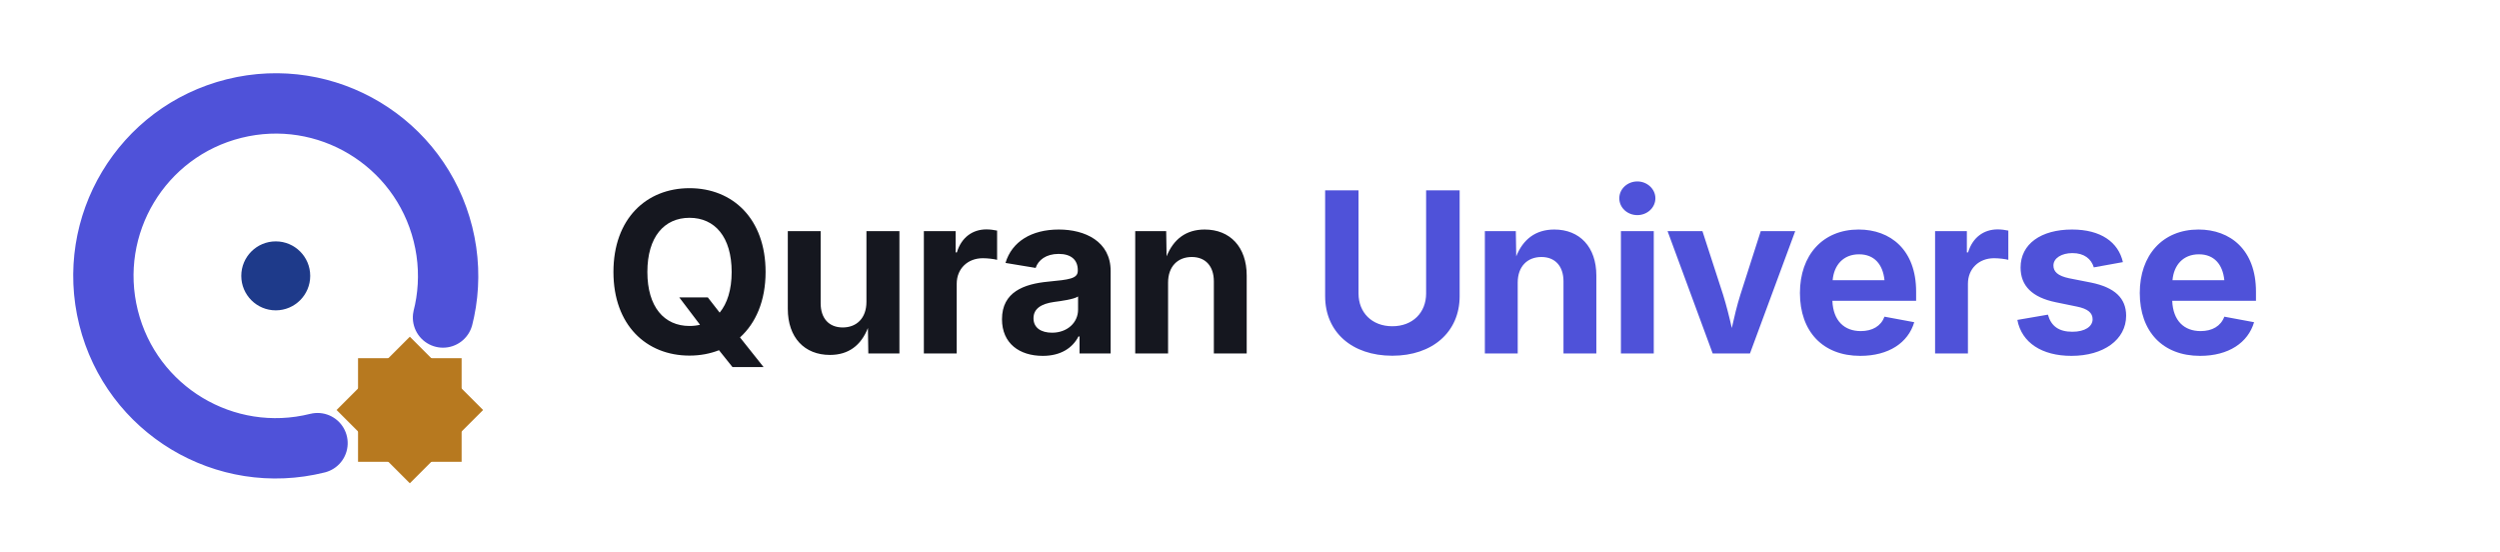
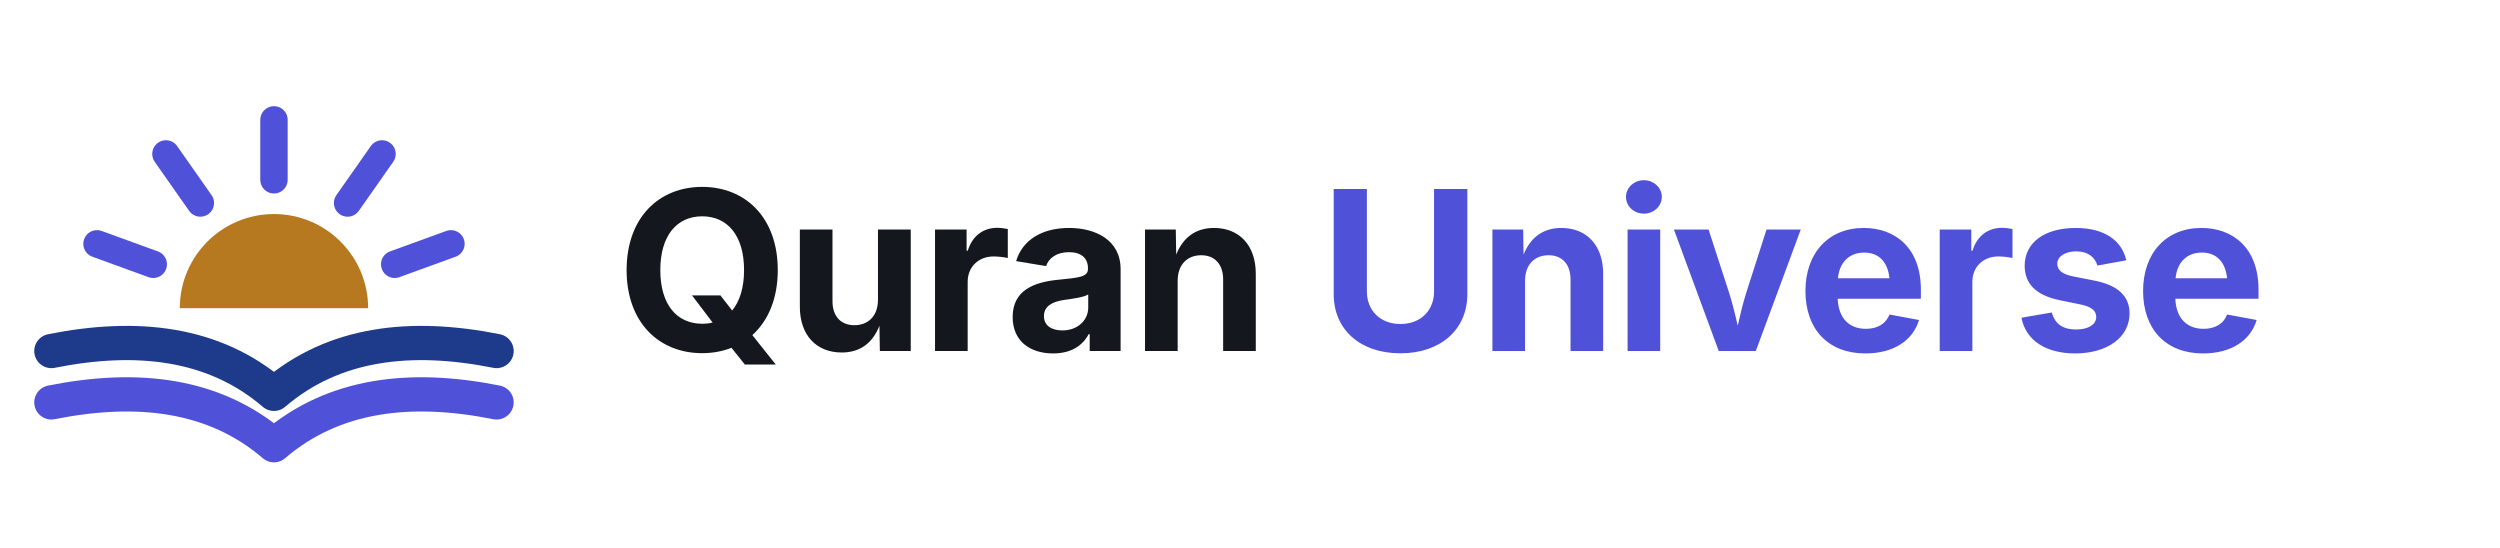
- <svg xmlns="http://www.w3.org/2000/svg" viewBox="0 0 290 64">
-   <circle cx="32" cy="32" r="20" fill="none" stroke="#4f52d9" stroke-width="7" stroke-linecap="round" stroke-dasharray="104.02 21.64" transform="rotate(-284.00 32 32)" />
-   <circle cx="32" cy="32" r="4" fill="#1e3a8a" />
-   <polygon points="56.06,47.56 47.56,56.06 39.06,47.56 47.56,39.06" fill="#b7791f" />
-   <polygon points="53.57,53.57 41.55,53.57 41.55,41.55 53.57,41.55" fill="#b7791f" />
-   <text x="70" y="41" font-family="Inter, 'Segoe UI', system-ui, sans-serif" font-size="26" font-weight="700" letter-spacing="-0.4" fill="#15171f">Quran <tspan fill="#4f52d9">Universe</tspan>
+ <svg xmlns="http://www.w3.org/2000/svg" viewBox="0 0 292 64">
+   <line x1="17.90" y1="30.87" x2="11.33" y2="28.48" stroke="#4f52d9" stroke-width="3.2" stroke-linecap="round" />
+   <line x1="23.40" y1="23.71" x2="19.38" y2="17.98" stroke="#4f52d9" stroke-width="3.2" stroke-linecap="round" />
+   <line x1="32.00" y1="21.00" x2="32.00" y2="14.00" stroke="#4f52d9" stroke-width="3.2" stroke-linecap="round" />
+   <line x1="40.60" y1="23.71" x2="44.62" y2="17.98" stroke="#4f52d9" stroke-width="3.2" stroke-linecap="round" />
+   <line x1="46.10" y1="30.87" x2="52.67" y2="28.48" stroke="#4f52d9" stroke-width="3.2" stroke-linecap="round" />
+   <path d="M21 36 A11 11 0 0 1 43 36 Z" fill="#b7791f" />
+   <path d="M32 46 C25 40 16 39 6 41 M32 46 C39 40 48 39 58 41" fill="none" stroke="#1e3a8a" stroke-width="4" stroke-linecap="round" stroke-linejoin="round" />
+   <path d="M32 52 C25 46 16 45 6 47 M32 52 C39 46 48 45 58 47" fill="none" stroke="#4f52d9" stroke-width="4" stroke-linecap="round" stroke-linejoin="round" />
+   <text x="72" y="41" font-family="Inter, 'Segoe UI', system-ui, sans-serif" font-size="26" font-weight="700" letter-spacing="-0.4" fill="#15171f">Quran <tspan fill="#4f52d9">Universe</tspan>
  </text>
</svg>
